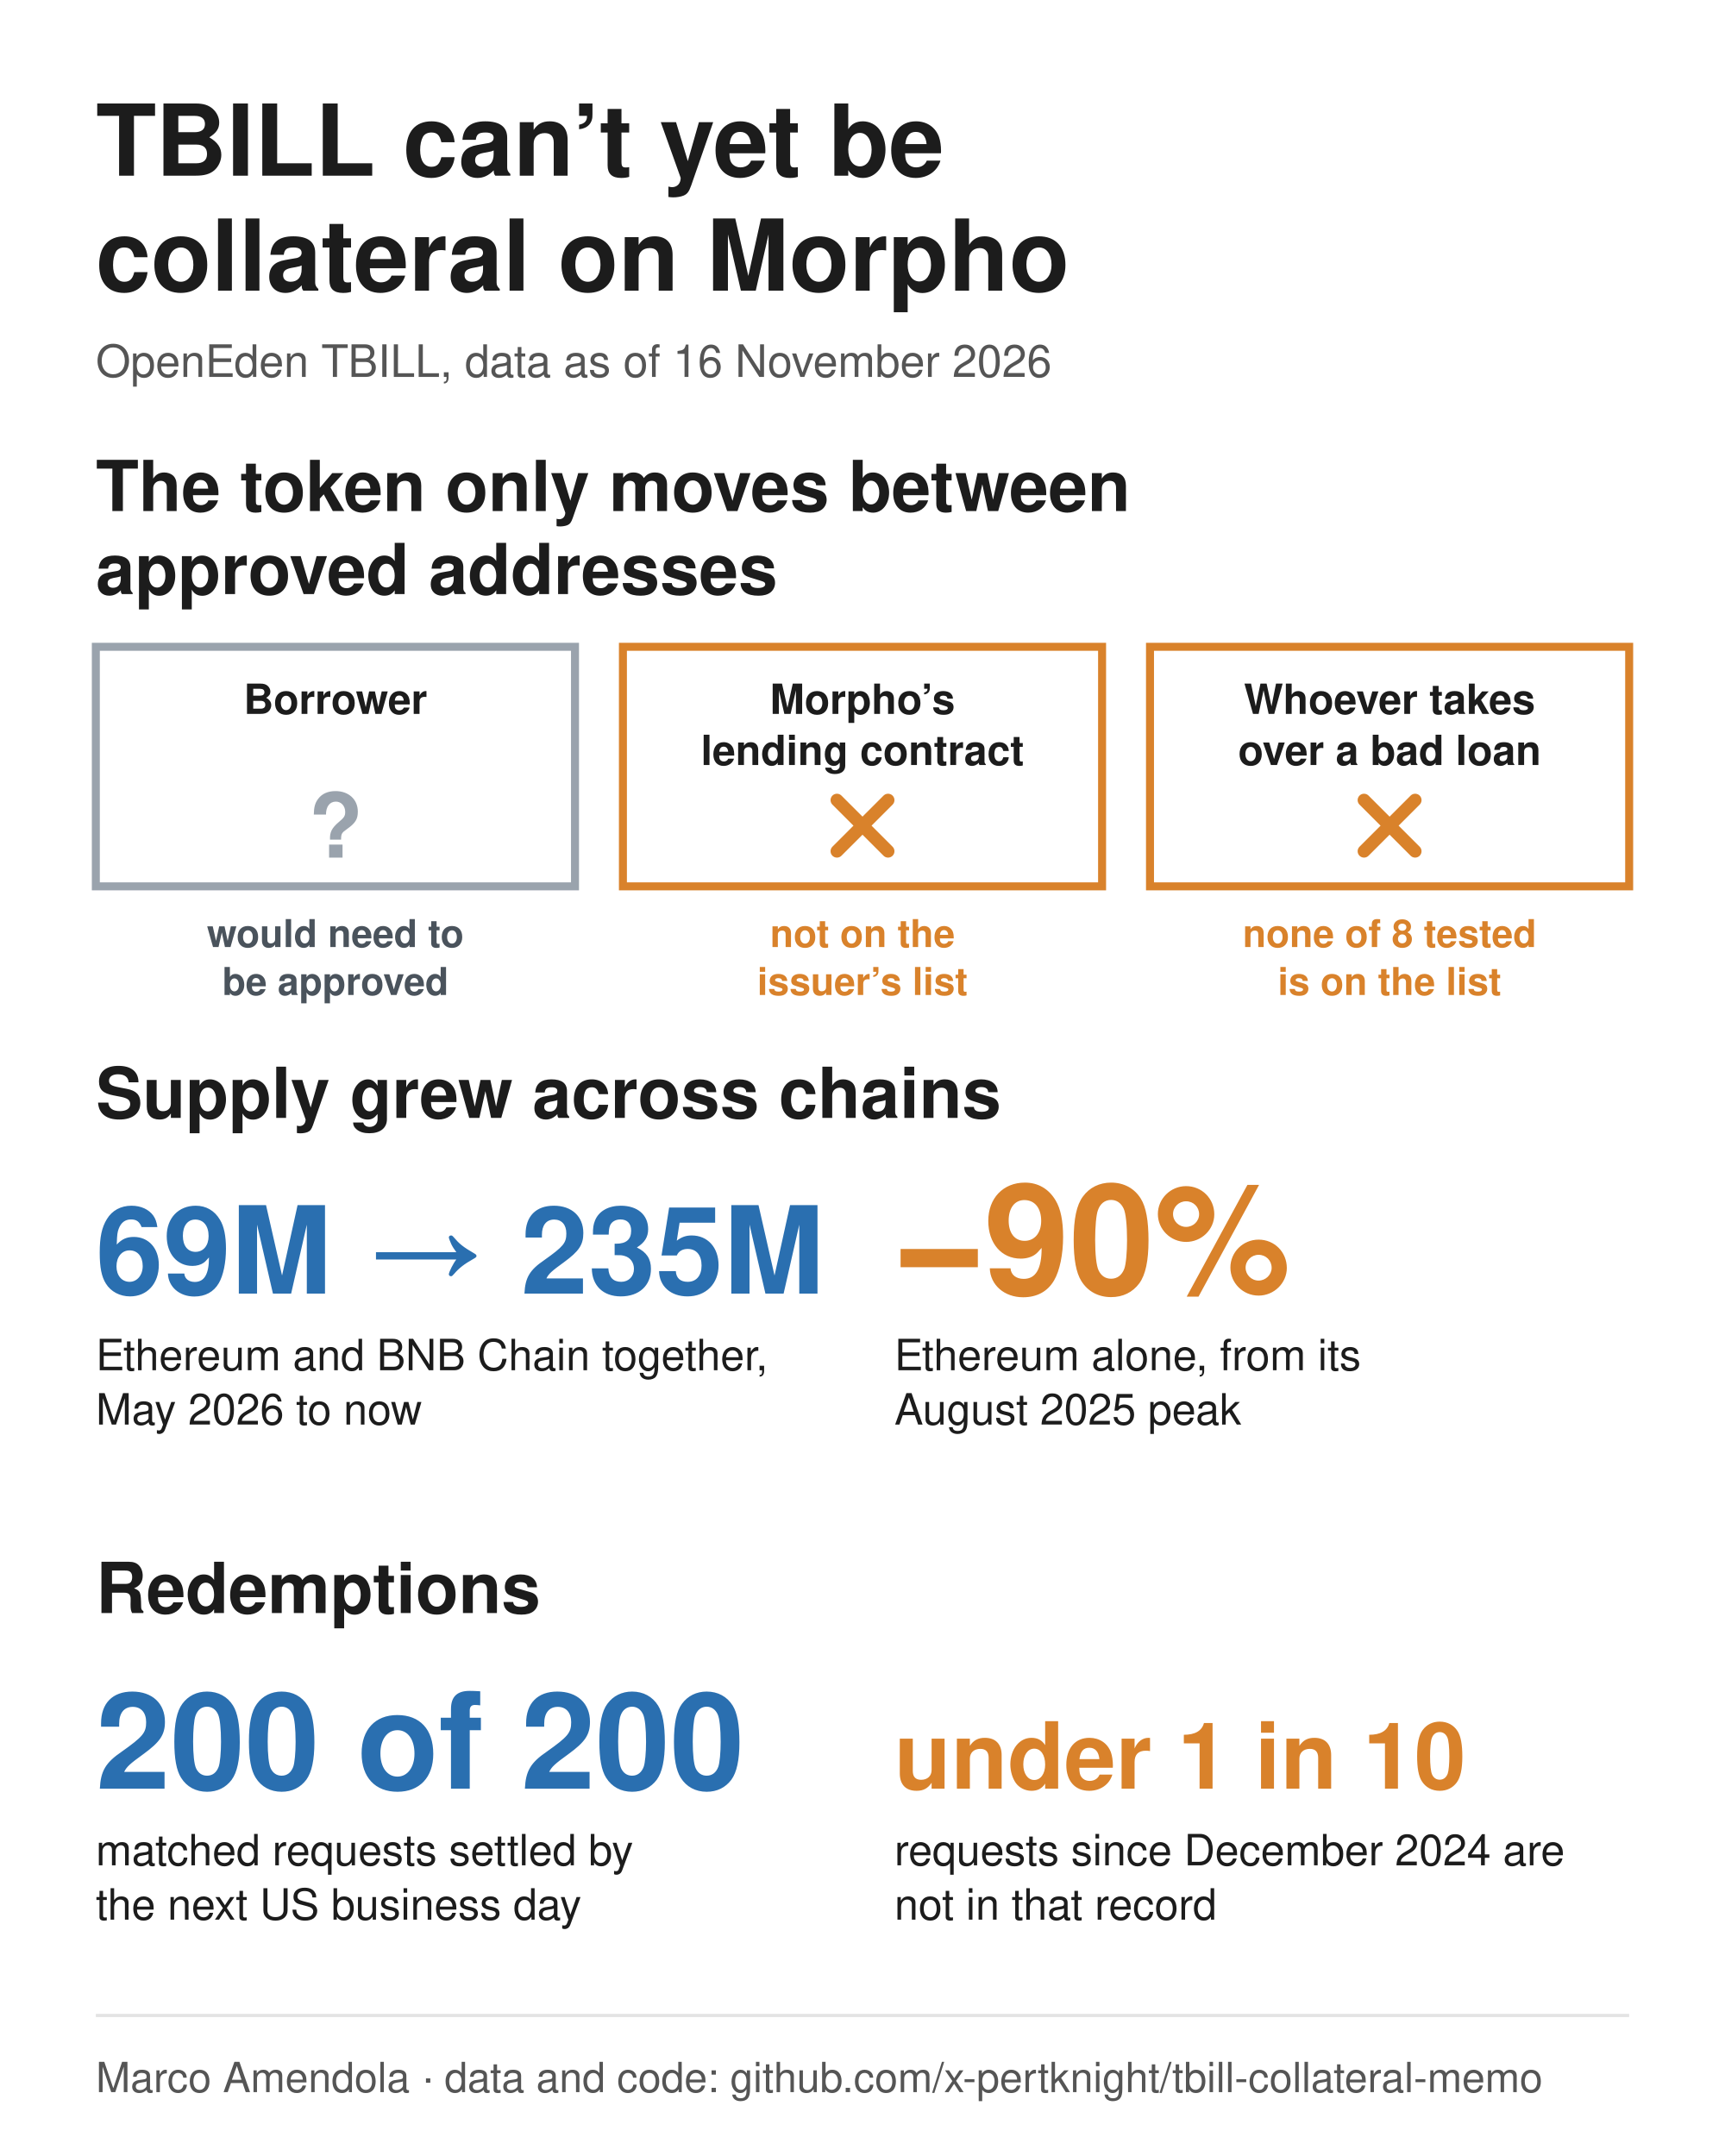
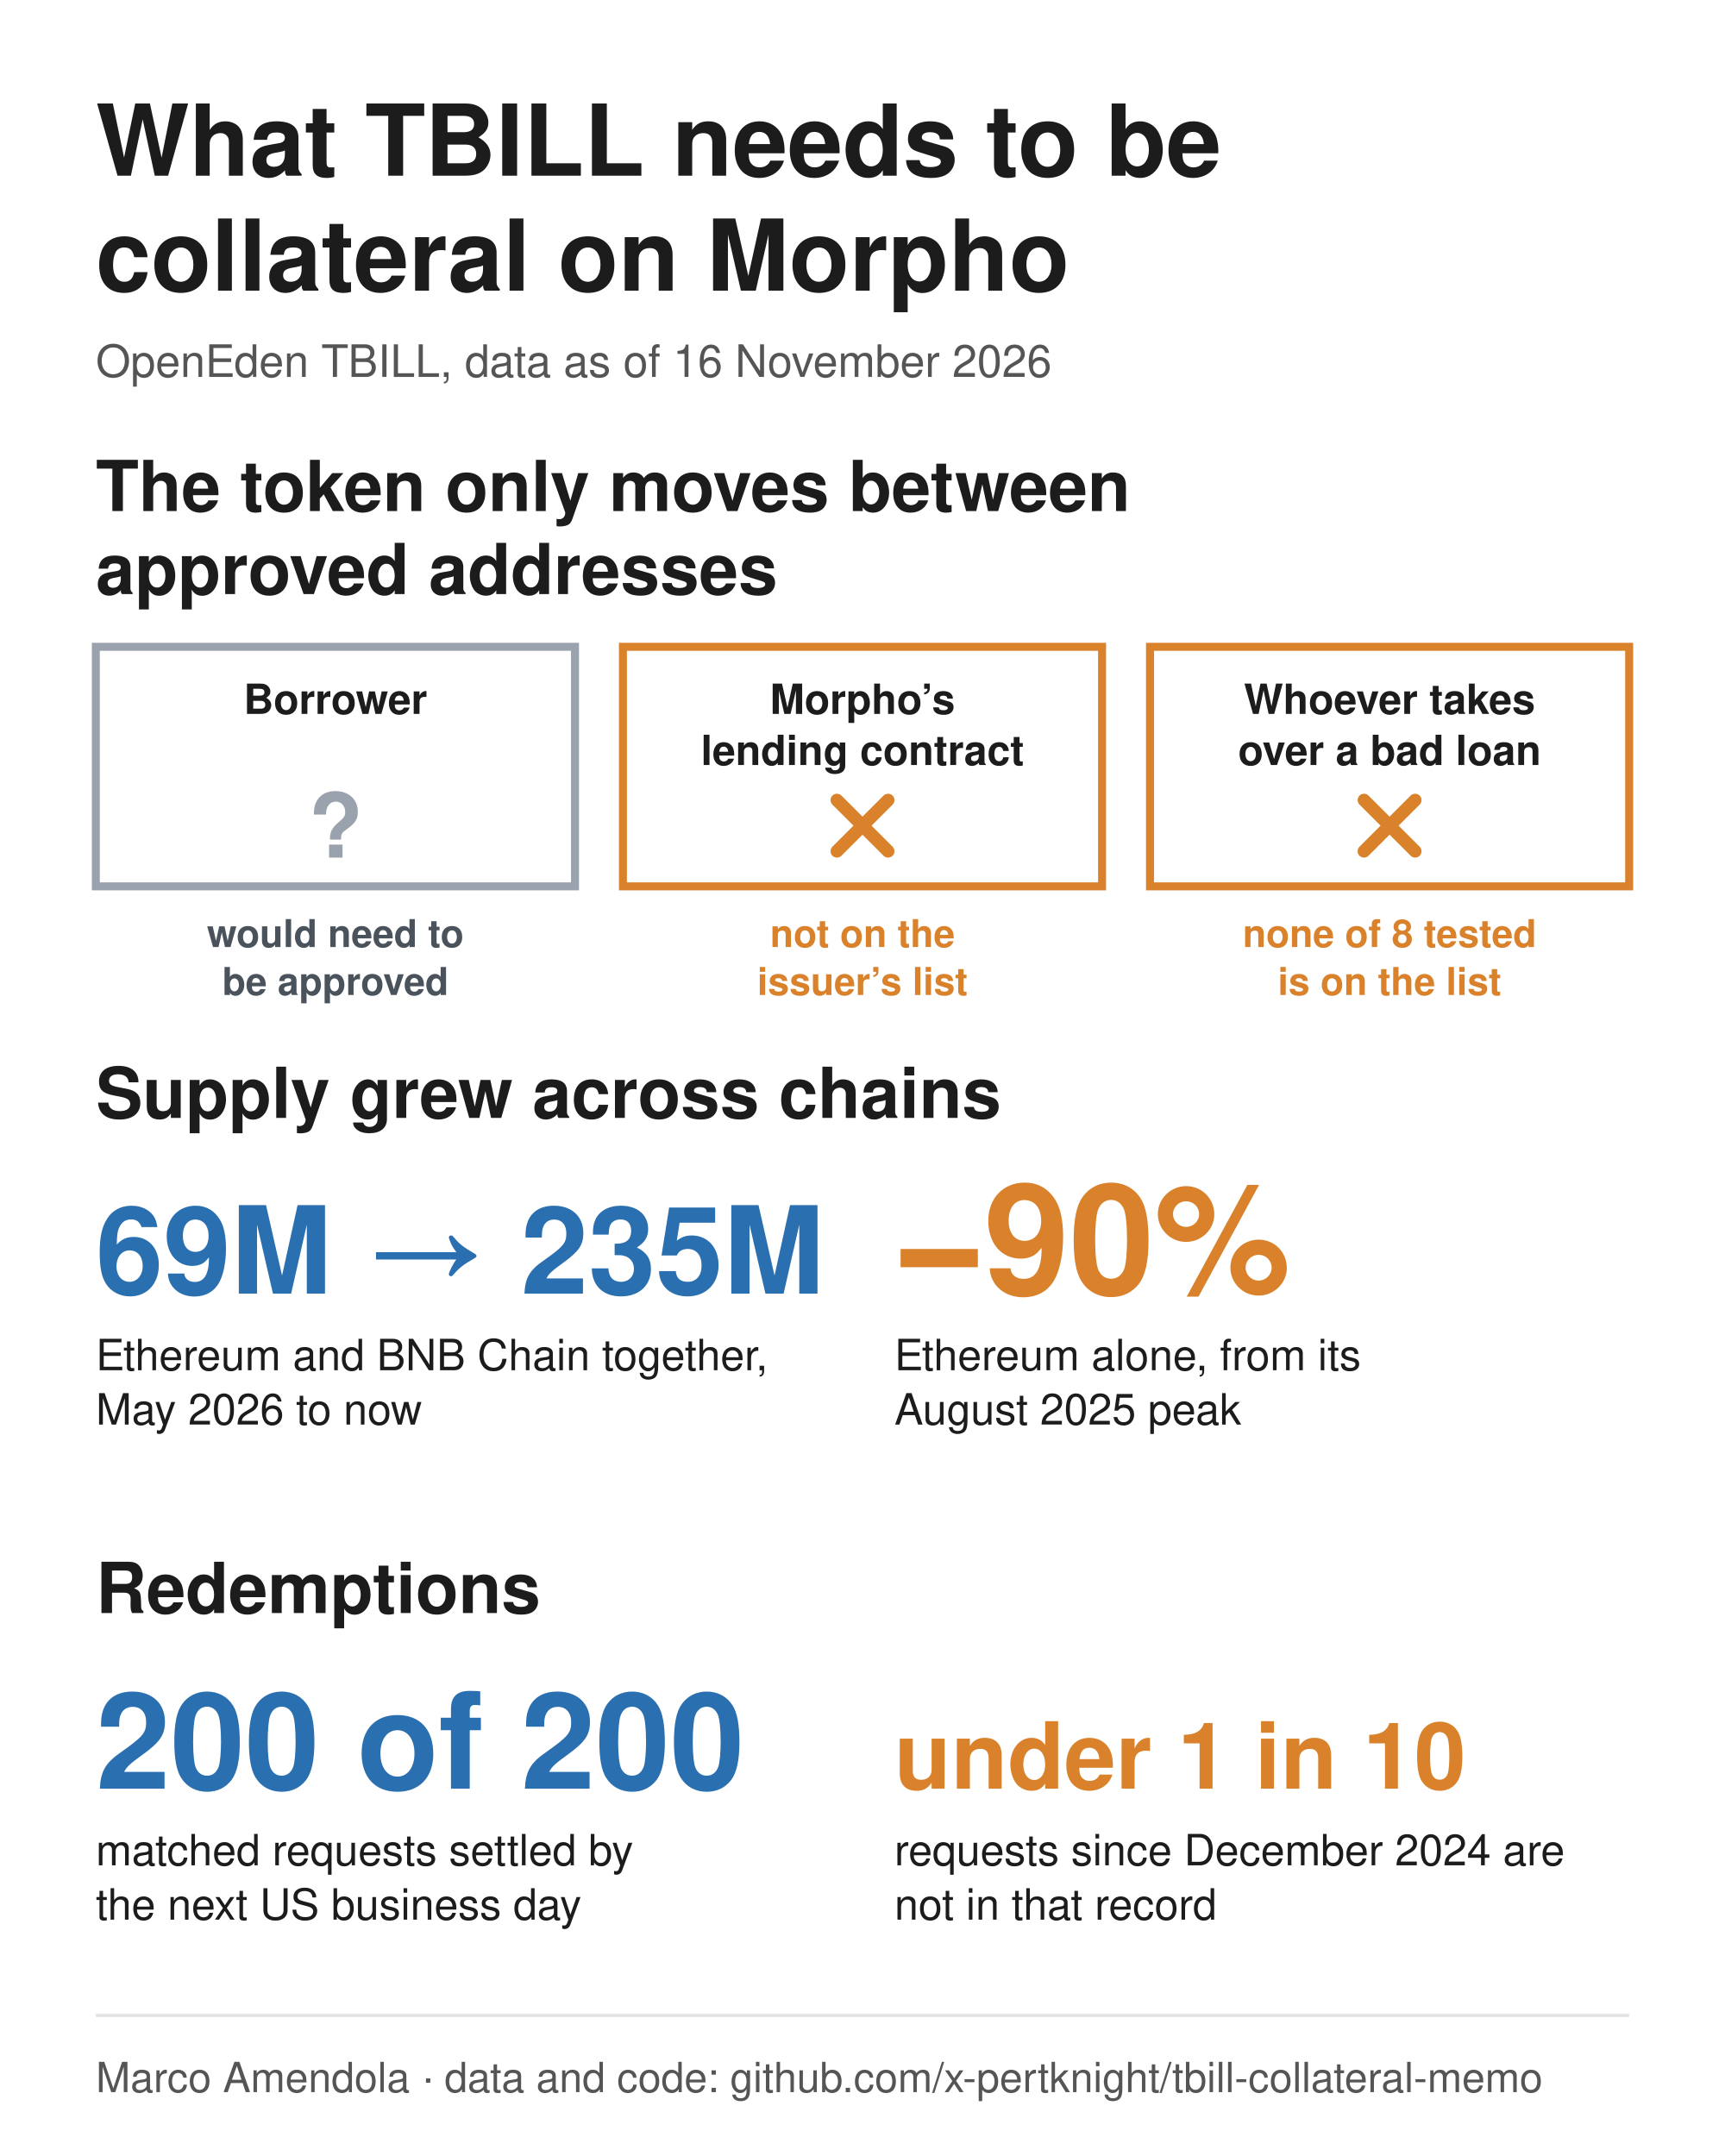
<svg xmlns="http://www.w3.org/2000/svg" width="1080" height="1350" font-family="Helvetica, Arial, sans-serif">
  <rect width="1080" height="1350" fill="white" />
-   <text x="60" y="110" font-size="62" fill="#1c1c1c" text-anchor="start" font-weight="bold">TBILL can’t yet be</text>
+   <text x="60" y="110" font-size="62" fill="#1c1c1c" text-anchor="start" font-weight="bold">What TBILL needs to be</text>
  <text x="60" y="182" font-size="62" fill="#1c1c1c" text-anchor="start" font-weight="bold">collateral on Morpho</text>
  <text x="60" y="236" font-size="28" fill="#555555" text-anchor="start" font-weight="normal">OpenEden TBILL, data as of 16 November 2026</text>
  <text x="60" y="320" font-size="44" fill="#1c1c1c" text-anchor="start" font-weight="bold">The token only moves between</text>
  <text x="60" y="372" font-size="44" fill="#1c1c1c" text-anchor="start" font-weight="bold">approved addresses</text>
  <rect x="60" y="405" width="300" height="150" fill="white" stroke="#9aa3ad" stroke-width="5" />
  <text x="210.0" y="447" font-size="26" fill="#1c1c1c" text-anchor="middle" font-weight="bold">Borrower</text>
  <text x="210.0" y="479" font-size="26" fill="#1c1c1c" text-anchor="middle" font-weight="bold" />
  <text x="210.0" y="537" font-size="56" fill="#9aa3ad" text-anchor="middle" font-weight="bold">?</text>
  <text x="210.0" y="593" font-size="24" fill="#4a535c" text-anchor="middle" font-weight="bold">would need to</text>
  <text x="210.0" y="623" font-size="24" fill="#4a535c" text-anchor="middle" font-weight="bold">be approved</text>
  <rect x="390" y="405" width="300" height="150" fill="white" stroke="#d9822b" stroke-width="5" />
  <text x="540.0" y="447" font-size="26" fill="#1c1c1c" text-anchor="middle" font-weight="bold">Morpho’s</text>
  <text x="540.0" y="479" font-size="26" fill="#1c1c1c" text-anchor="middle" font-weight="bold">lending contract</text>
  <line x1="524.0" y1="501" x2="556.0" y2="533" stroke="#d9822b" stroke-width="8" stroke-linecap="round" />
  <line x1="524.0" y1="533" x2="556.0" y2="501" stroke="#d9822b" stroke-width="8" stroke-linecap="round" />
  <text x="540.0" y="593" font-size="24" fill="#d9822b" text-anchor="middle" font-weight="bold">not on the</text>
  <text x="540.0" y="623" font-size="24" fill="#d9822b" text-anchor="middle" font-weight="bold">issuer’s list</text>
  <rect x="720" y="405" width="300" height="150" fill="white" stroke="#d9822b" stroke-width="5" />
  <text x="870.0" y="447" font-size="26" fill="#1c1c1c" text-anchor="middle" font-weight="bold">Whoever takes</text>
  <text x="870.0" y="479" font-size="26" fill="#1c1c1c" text-anchor="middle" font-weight="bold">over a bad loan</text>
  <line x1="854.0" y1="501" x2="886.0" y2="533" stroke="#d9822b" stroke-width="8" stroke-linecap="round" />
  <line x1="854.0" y1="533" x2="886.0" y2="501" stroke="#d9822b" stroke-width="8" stroke-linecap="round" />
  <text x="870.0" y="593" font-size="24" fill="#d9822b" text-anchor="middle" font-weight="bold">none of 8 tested</text>
  <text x="870.0" y="623" font-size="24" fill="#d9822b" text-anchor="middle" font-weight="bold">is on the list</text>
  <text x="60" y="700" font-size="44" fill="#1c1c1c" text-anchor="start" font-weight="bold">Supply grew across chains</text>
  <text x="60" y="810" font-size="76" fill="#2a6fb0" text-anchor="start" font-weight="bold">69M → 235M</text>
  <text x="60" y="858" font-size="27" fill="#1c1c1c" text-anchor="start" font-weight="normal">Ethereum and BNB Chain together,</text>
  <text x="60" y="892" font-size="27" fill="#1c1c1c" text-anchor="start" font-weight="normal">May 2026 to now</text>
  <text x="560" y="810" font-size="96" fill="#d9822b" text-anchor="start" font-weight="bold">−90%</text>
  <text x="560" y="858" font-size="27" fill="#1c1c1c" text-anchor="start" font-weight="normal">Ethereum alone, from its</text>
  <text x="560" y="892" font-size="27" fill="#1c1c1c" text-anchor="start" font-weight="normal">August 2025 peak</text>
  <text x="60" y="1010" font-size="44" fill="#1c1c1c" text-anchor="start" font-weight="bold">Redemptions</text>
  <text x="60" y="1120" font-size="84" fill="#2a6fb0" text-anchor="start" font-weight="bold">200 of 200</text>
  <text x="60" y="1168" font-size="27" fill="#1c1c1c" text-anchor="start" font-weight="normal">matched requests settled by</text>
  <text x="60" y="1202" font-size="27" fill="#1c1c1c" text-anchor="start" font-weight="normal">the next US business day</text>
  <text x="560" y="1120" font-size="58" fill="#d9822b" text-anchor="start" font-weight="bold">under 1 in 10</text>
  <text x="560" y="1168" font-size="27" fill="#1c1c1c" text-anchor="start" font-weight="normal">requests since December 2024 are</text>
  <text x="560" y="1202" font-size="27" fill="#1c1c1c" text-anchor="start" font-weight="normal">not in that record</text>
  <line x1="60" x2="1020" y1="1262" y2="1262" stroke="#e3e3e3" stroke-width="2" />
  <text x="60" y="1310" font-size="26" fill="#555555" text-anchor="start" font-weight="normal">Marco Amendola · data and code: github.com/x-pertknight/tbill-collateral-memo</text>
</svg>
